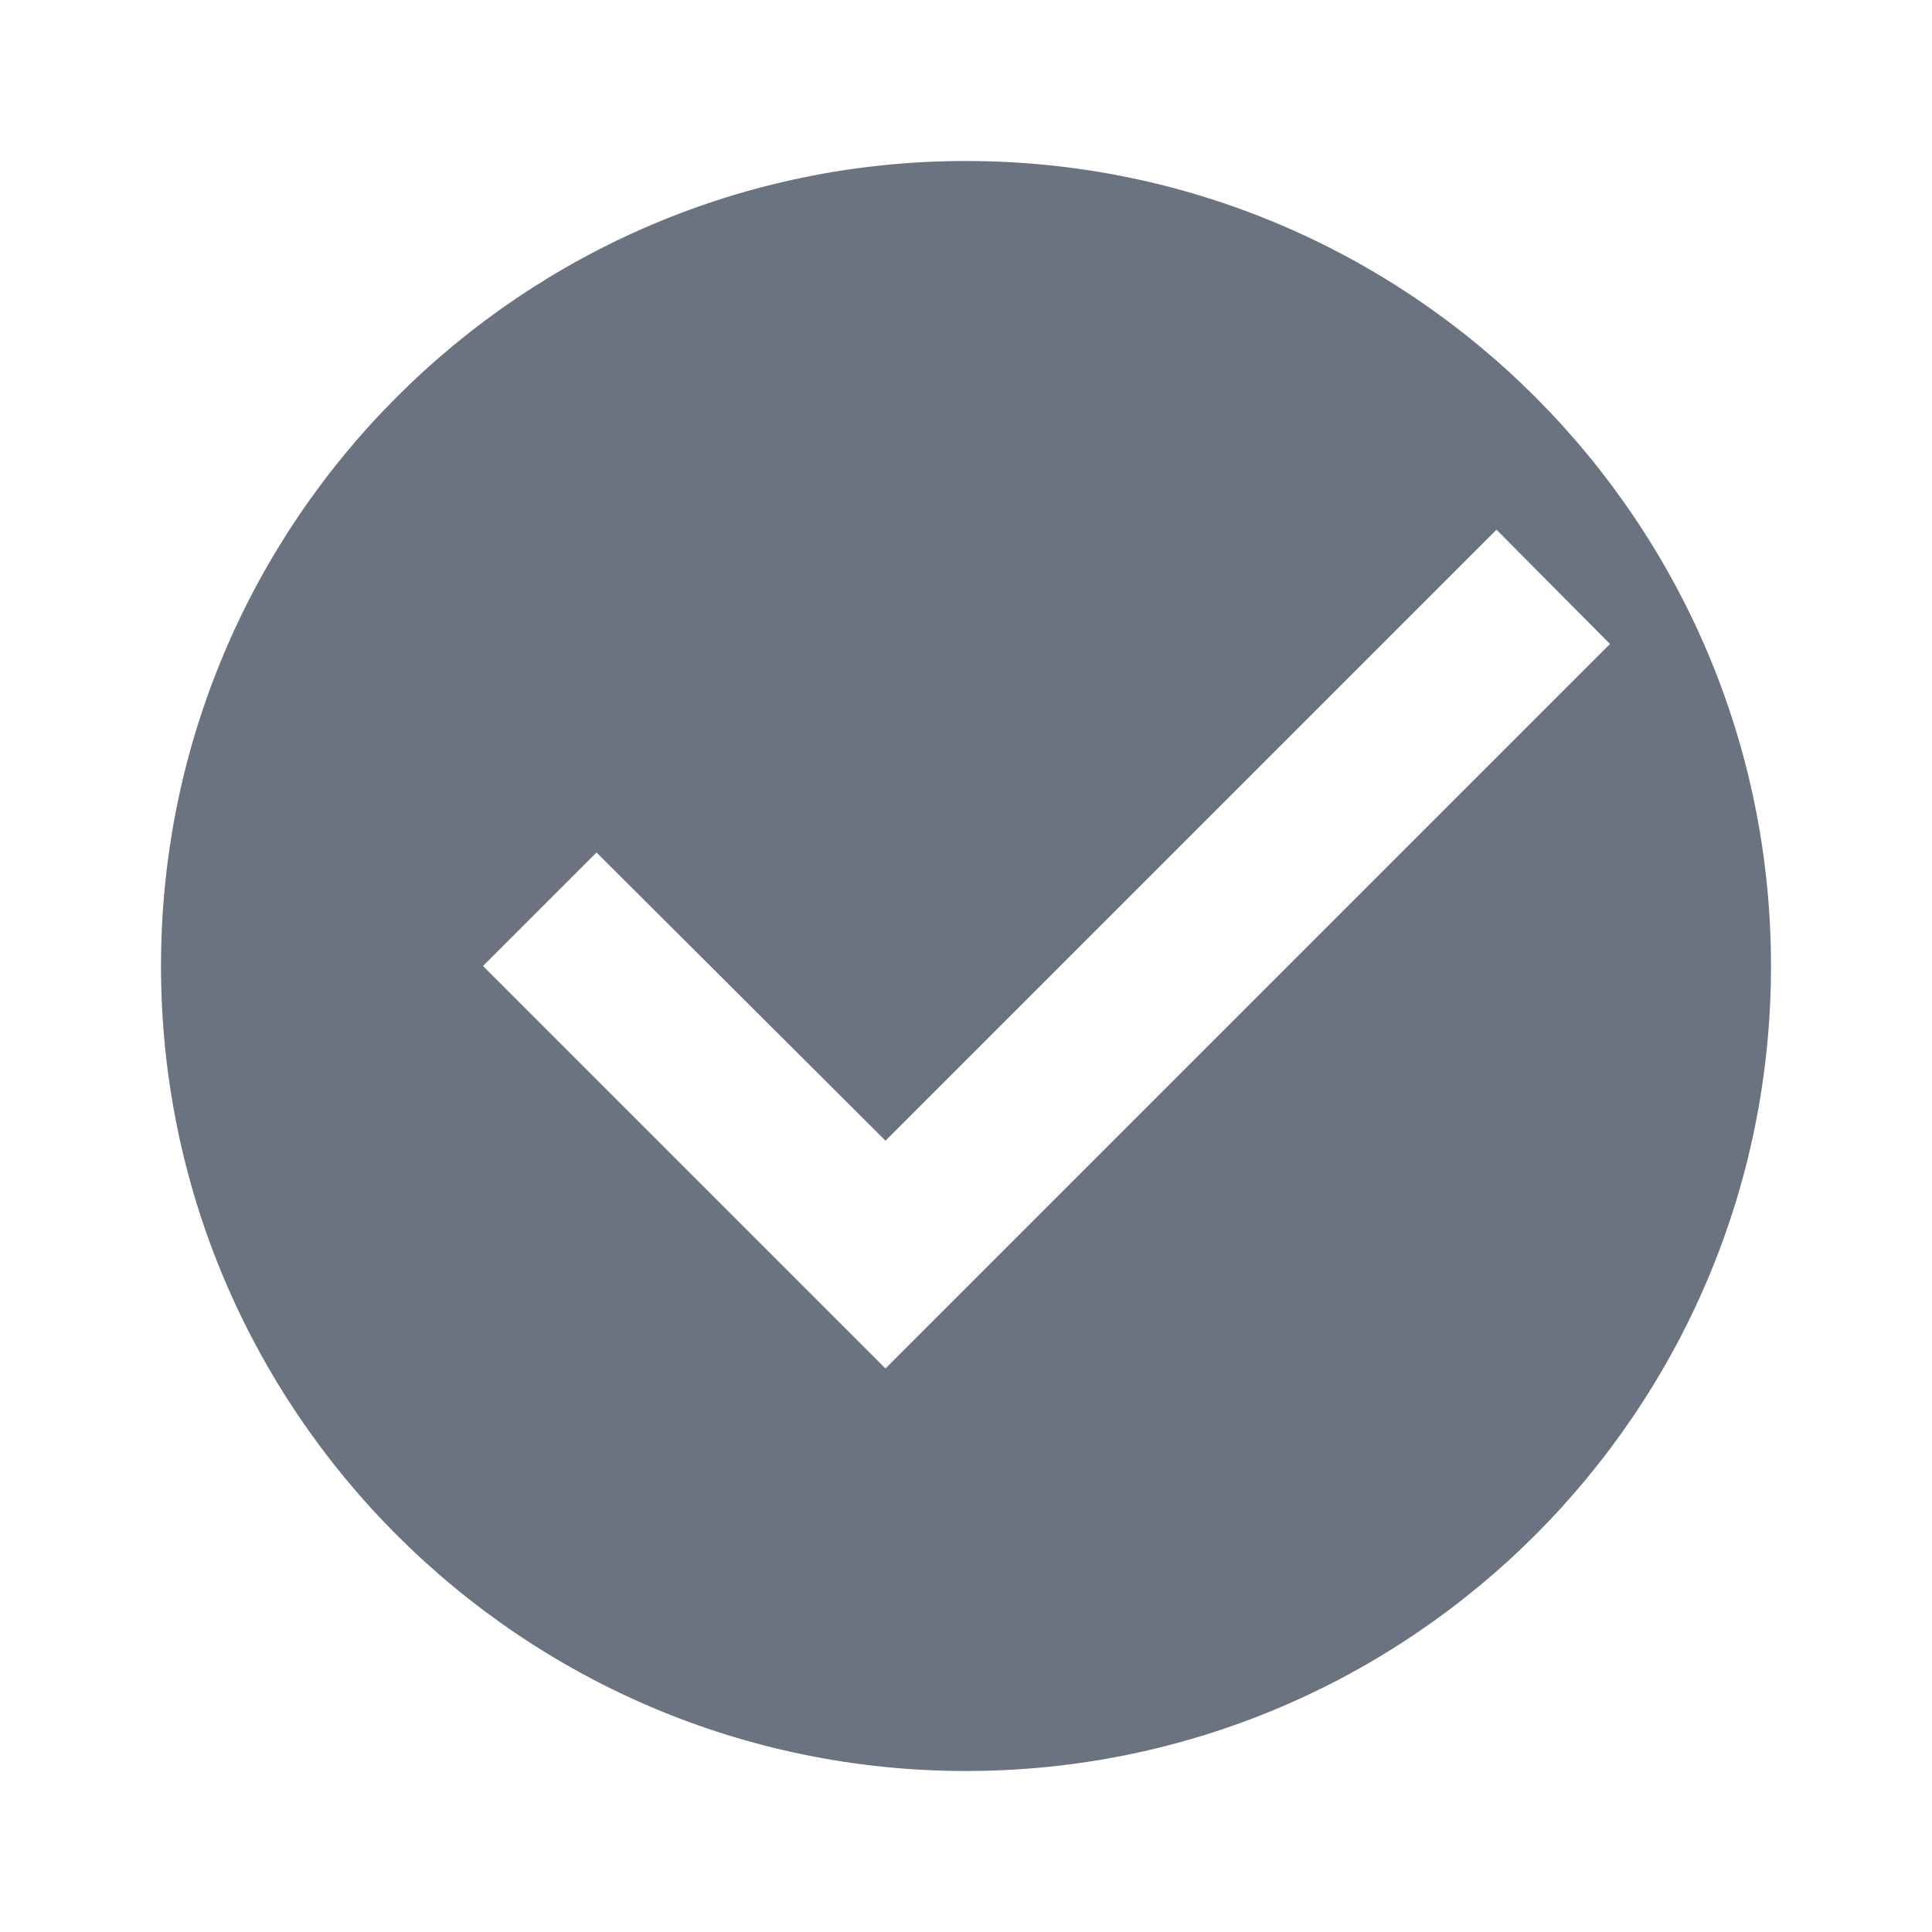
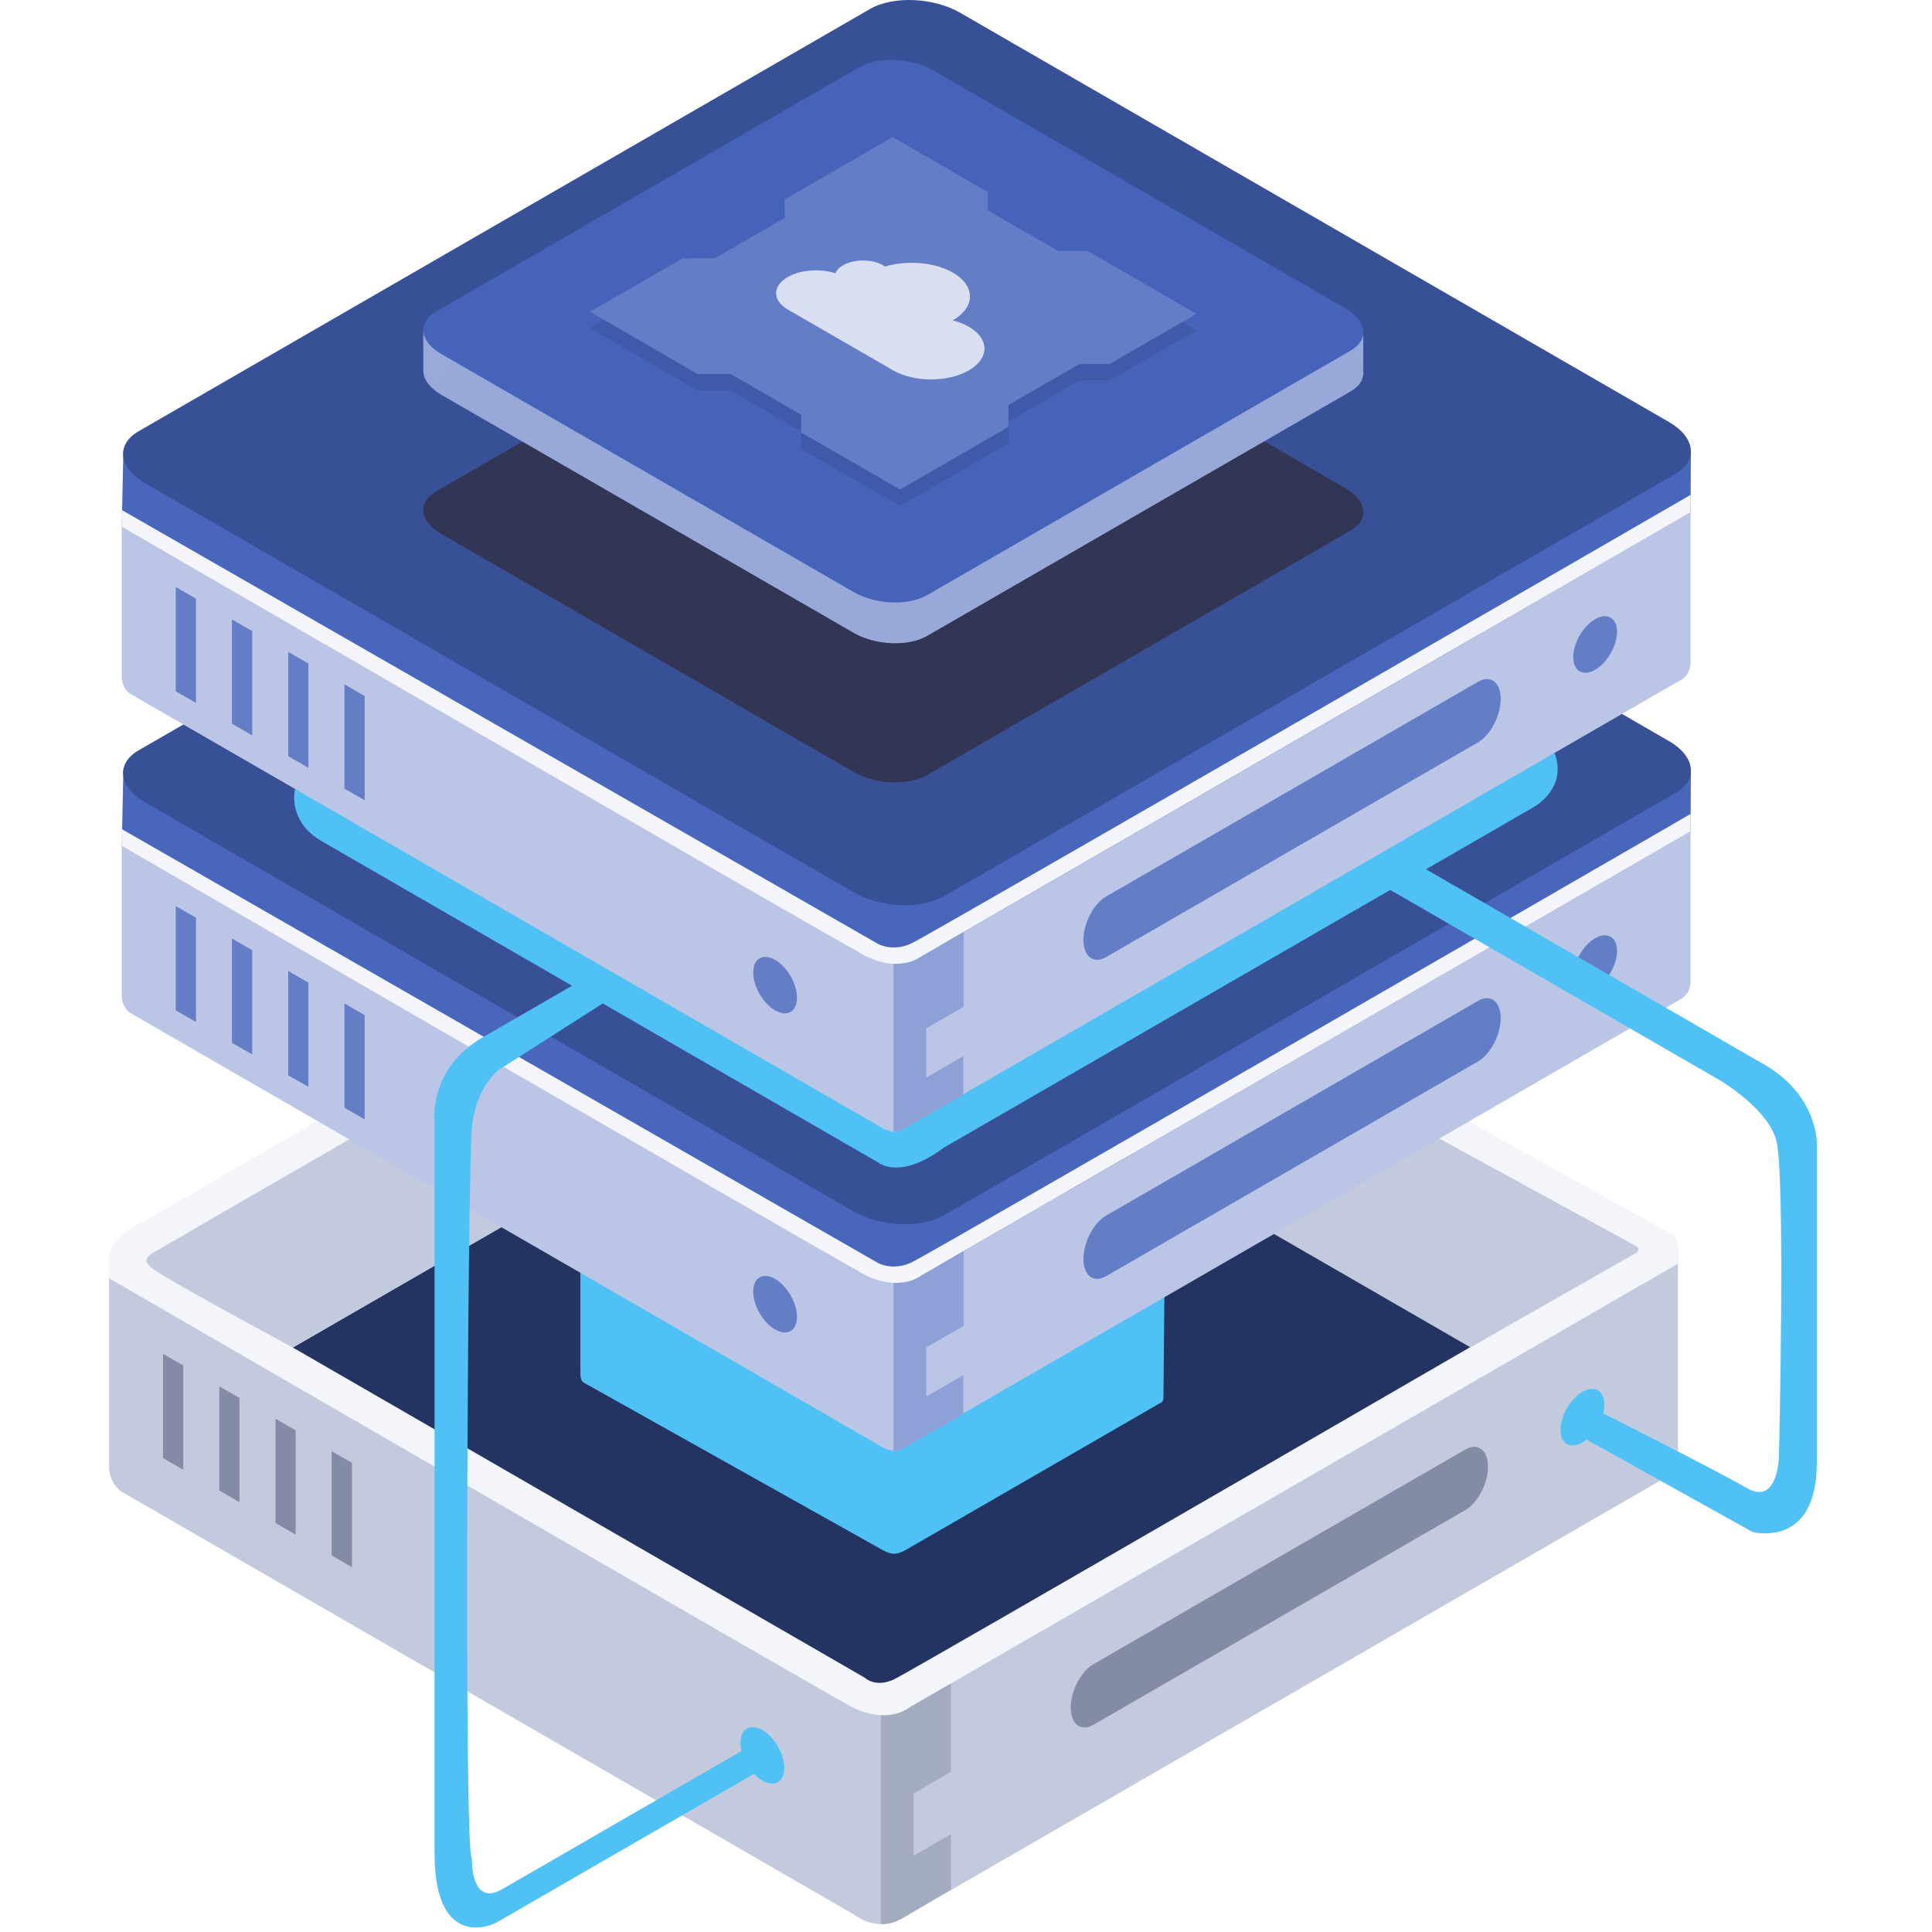
- <svg xmlns="http://www.w3.org/2000/svg" role="img" viewBox="0 0 24 24">
-   <path fill="#6B7280" d="M12 2C6.48 2 2 6.48 2 12s4.48 10 10 10 10-4.48 10-10S17.52 2 12 2zm-1 15l-5-5 1.41-1.41L11 14.17l7.59-7.59L20 8l-9 9z" />
+ <svg xmlns="http://www.w3.org/2000/svg" width="800px" height="800px" viewBox="0 0 1024 1024" class="icon" version="1.1">
+   <path d="M642.286 470.218l-281.557 162.555v273.262l281.557-162.555V470.218z" fill="#4FC1F4" />
+   <path d="M466.861 894.14L67.472 663.553c-5.332-3.078-9.658 0.194-9.658 7.301v106.92c0 4.975 3.03 10.767 6.762 12.924l392.621 226.679c5.332 3.078 9.664-0.194 9.664-7.301v-115.936zM889.335 664.317c0-5.52-3.357-8.059-7.501-5.671L466.861 898.236v110.022c0 8.283 5.041 12.094 11.252 8.507l404.66-233.629c3.623-2.09 6.562-7.713 6.562-12.542v-106.277z" fill="#C4CADD" />
+   <path d="M475.913 529.052l-324.607 187.409 320.765 185.198 324.613-187.416-320.771-185.192z" fill="#243462" />
+   <path d="M448.169 896.934l43.45-3.357 8.065 81.047-28.314 16.348s-3.242 3.375-11.209-1.266-11.991-92.772-11.991-92.772z" fill="#C4CADD" />
+   <path d="M97.126 723.727l-10.719-6.186v55.259l10.719 6.186v-55.259zM126.931 740.935l-10.719-6.186v55.259l10.719 6.186v-55.259zM156.736 758.143l-10.719-6.186v55.259l10.719 6.186v-55.259zM186.535 775.351l-10.719-6.186v55.253l10.719 6.192v-55.259z" fill="#848BA6" />
+   <path d="M404.088 916.989c6.398 3.696 11.597 12.7 11.597 20.086 0 7.392-5.199 10.391-11.597 6.701-6.405-3.696-11.603-12.7-11.603-20.092 0-7.392 5.199-10.391 11.603-6.695z" fill="#4FC1F4" />
+   <path d="M453.046 1014.978s13.639 10.967 27.824-0.109c14.178-11.082 0.648-42.499 0.648-42.499l-28.151 0.091-0.321 42.517z" fill="#C4CADD" />
+   <path d="M466.861 903.09s3.908 0.624 8.368-0.879c2.302-0.776 4.199-1.278 6.477-3.011l22.34-12.973v52.83l-19.813 11.573v32.871l19.813-11.306v29.29l-24.346 14.36s-2.521 1.533-4.987 2.575a16.681 16.681 0 0 1-4.235 1.151c-0.721 0.079-1.424 0.182-2.024 0.218-0.927 0.048-1.594 0.03-1.594 0.03v-116.73z" fill="#A3ABC1" />
+   <path d="M58.42 663.838c1.46-2.418 8.156-0.8 8.156-0.8l391.779 226.194s5.599 5.538 15.572 0.824c9.071-4.284 344.99-199.007 405.987-234.368 6.096-3.539 9.422 4.538 9.422 4.538l-0.018 9.561-407.235 235.113s-11.737 10.228-32.453-1.157C428.919 892.359 57.814 677.526 57.814 677.526s-0.854-11.27 0.606-13.688z" fill="#F3F5FB" />
+   <path d="M467.225 431.603l10.488-4.278 403.988 224.401-0.794 4.429-27.2 14.724L467.225 447.629v-16.026z" fill="#F3F5FB" />
+   <path d="M881.701 651.726s8.216 2.545 7.635 8.98l-4.799 1.89-5.362-4.132-0.86-4.787 3.387-1.951zM69.781 663.335l-0.206-12.155L454.682 428.84l12.542 2.763v15.051L81.523 669.34l-11.743-6.005z" fill="#F3F5FB" />
+   <path d="M454.137 429.155s9.792-7.919 23.576-1.83l-1.709 5.138-9.143 8.731-5.065-1.375-3.951-4.859-3.708-5.805z" fill="#F3F5FB" />
+   <path d="M466.855 444.097l1.672-1.436 398.335 217.626c1.182 0.648 1.509 1.206 1.545 1.842 0.036 0.642-0.224 1.363-1.339 1.993l-87.724 50-312.737-180.557 0.248-89.469z" fill="#C4CADD" />
+   <path d="M464.468 443.14s1.642-1.224 4.06-0.479l-0.036 0.957-1.642 1.357-2.078-0.915-0.303-0.921z" fill="#C4CADD" />
+   <path d="M838.723 737.735c6.405-3.702 11.603-0.697 11.603 6.701 0 7.392-5.199 16.402-11.603 20.098-6.411 3.702-11.609 0.697-11.609-6.701 0-7.392 5.199-16.402 11.609-20.098z" fill="#4FC1F4" />
+   <path d="M788.663 777.387c0-8.858-5.399-12.936-12.04-9.101l-197.068 113.773c-6.647 3.842-12.04 14.148-12.04 23.007 0 8.858 5.393 12.936 12.04 9.101l197.068-113.773c6.641-3.842 12.04-14.148 12.04-23.007z" fill="#848BA6" />
+   <path d="M57.814 671.539s-3.236-14.615 16.281-22.964l-4.054 5.72c21.322 22.861 16.499 26.163-9.598 13.536l-2.63 3.708z" fill="#F3F5FB" />
+   <path d="M155.215 714.208L466.861 534.281V444.673s-0.897-2.405-2.593-1.43c-30.617 17.59-322.941 185.592-383.762 221.147-1.357 0.8-3.217 2.472-2.781 4.393 0.37 1.618 2.842 3.508 3.945 4.241 12.452 8.307 73.546 41.184 73.546 41.184z" fill="#C4CADD" />
+   <path d="M307.609 656.797l310.119-30.671-1.072 113.597c-0.012 0.976 0.036 1.987-0.321 2.684-0.364 0.697-0.454 0.691-1.842 1.491l-133.834 77.266c-2.218 1.285-4.49 2.29-6.665 2.339-2.169 0.042-4.247-0.873-6.374-2.06L311.141 733.797c-2.284-1.278-2.351-1.206-2.939-2.387-0.588-1.182-0.594-2.999-0.594-4.708v-69.904z" fill="#4FC1F4" />
+   <path d="M473.593 684.566L64.546 448.399v79.866c0 3.32 2.018 7.18 4.508 8.616l398.098 229.842c3.551 2.054 6.441-0.127 6.441-4.865V684.566zM896.043 440.661L473.593 684.566v79.866c0 3.314 2.018 4.841 4.508 3.405l413.434-238.694c2.49-1.436 4.508-5.302 4.508-8.616V440.661z" fill="#BBC6E6" />
+   <path d="M471.539 645.964l2.054 38.603 422.45-243.905 0.164-32.162-424.668 237.464z" fill="#4867BC" />
+   <path d="M65.37 408.021l-0.824 40.378 409.047 236.167v-37.397L65.37 408.021z" fill="#4867BC" />
+   <path d="M508.893 175.877c-14.136-8.162-35.549-9.046-47.789-1.981L73.507 397.672c-12.239 7.071-10.7 19.432 3.429 27.593l375.625 216.863c14.13 8.162 35.549 9.052 47.789 1.981l387.598-223.777c12.239-7.065 10.7-19.432-3.436-27.593L508.893 175.877z" fill="#375096" />
+   <path d="M454.9 673.805l43.45-3.357 8.065 81.041-28.314 16.348s-3.242 3.381-11.209-1.26c-7.968-4.647-11.991-92.772-11.991-92.772z" fill="#BBC6E6" />
+   <path d="M64.34 439.322l401.037 230.09s7.816 4.405 17.79-0.303c9.979-4.714 412.925-237.719 412.925-237.719l-0.048 9.27-407.229 235.113s-11.737 10.228-32.453-1.157c-20.71-11.385-391.815-226.218-391.815-226.218l-0.206-9.077z" fill="#F3F5FB" />
+   <path d="M103.857 486.408l-10.719-6.186v55.259l10.719 6.186v-55.259zM133.662 503.616l-10.719-6.186v55.259l10.719 6.186v-55.259zM163.467 520.824l-10.719-6.186v55.253l10.719 6.192v-55.259zM193.266 538.032l-10.719-6.192v55.259l10.719 6.186v-55.253zM410.814 677.871c6.405 3.696 11.603 12.694 11.603 20.086 0 7.392-5.199 10.391-11.603 6.695-6.398-3.696-11.597-12.694-11.597-20.086 0-7.392 5.199-10.391 11.597-6.695zM845.455 497.302c6.405-3.702 11.603-0.697 11.603 6.701 0 7.392-5.199 16.402-11.603 20.098-6.411 3.702-11.609 0.697-11.609-6.701 0-7.392 5.199-16.402 11.609-20.098z" fill="#637DC6" />
+   <path d="M473.593 679.961s4.247 0.212 8.701-0.976c2.302-0.618 4.241-1.836 6.52-3.211l21.964-12.682v39.627l-19.813 11.434v26.06l19.601-11.318v20.589l-33.174 18.85s-0.357 0.194-0.794 0.351c-0.364 0.121-0.782 0.206-1.066 0.254-0.612 0.103-1.939 0.048-1.939 0.048V679.961z" fill="#8EA1D6" />
+   <path d="M795.394 539.607c0-8.865-5.399-12.942-12.04-9.101L586.287 644.279c-6.647 3.835-12.04 14.142-12.04 23.007 0 8.858 5.393 12.936 12.04 9.101l197.068-113.779c6.641-3.835 12.04-14.142 12.04-23.001z" fill="#637DC6" />
+   <path d="M722.581 386.577v21.134l-14.627 6.756-2.945-19.226 17.572-8.665z" fill="#98AADA" />
+   <path d="M494.418 267.588c-11.494-6.635-28.908-7.356-38.863-1.612L231.069 395.587c-9.949 5.744-8.701 15.796 2.793 22.431l218.657 126.242c11.488 6.635 28.902 7.356 38.857 1.612l224.485-129.605c9.949-5.75 8.701-15.802-2.793-22.437L494.418 267.588z" fill="#98A9D9" />
+   <path d="M224.356 383.596v20.959l8.822 7.756 8.537-16.96-17.359-11.755z" fill="#98AADA" />
+   <path d="M494.418 245.975c-11.494-6.635-28.908-7.356-38.863-1.612l-224.485 129.605c-9.949 5.75-8.701 15.802 2.793 22.437l218.657 126.242c11.488 6.635 28.902 7.356 38.857 1.612l224.485-129.611c9.949-5.744 8.701-15.796-2.793-22.431L494.418 245.975z" fill="#4463B9" />
+   <path d="M473.102 290.122l50.412 29.108v9.701l37.282 21.528h15.62l57.768 33.356-46.116 26.624h-15.984l-37.603 21.71v11.621l-57.453 33.174-52.412-30.259v-9.41l-37.343-21.558h-17.584l-56.944-33.016 48.97-28.272 17.329-0.151 36.864-21.286-0.048-9.822 57.241-33.047z" fill="#3E5AA9" />
+   <path d="M473.102 281.457l50.412 29.102v9.707l37.282 21.528h15.62l57.768 33.35-46.116 26.63h-15.984l-37.603 21.71v11.621l-57.453 33.174-52.412-30.265v-9.404l-37.343-21.558h-17.584l-56.944-33.016 48.97-28.272 17.329-0.158 36.864-21.28-0.048-9.822 57.241-33.047z" fill="#637DC6" />
+   <path d="M417.515 355.652c8.216-4.744 21.565-4.744 29.781 0 8.216 4.744 8.216 12.445 0 17.19-8.216 4.75-21.565 4.75-29.781 0-8.222-4.744-8.222-12.445 0-17.19z" fill="#D9DFF1" />
+   <path d="M446.805 349.423c5.859-3.381 15.378-3.381 21.237 0 5.859 3.381 5.859 8.877 0 12.258s-15.378 3.381-21.237 0c-5.859-3.381-5.859-8.877 0-12.258z" fill="#D9DFF1" />
+   <path d="M461.299 353.313c12.07-6.968 31.671-6.968 43.741 0 12.076 6.974 12.076 18.287 0 25.261-12.07 6.968-31.671 6.968-43.741 0-12.076-6.974-12.076-18.287 0-25.261z" fill="#D9DFF1" />
+   <path d="M473.417 381.979c11.064-6.386 29.023-6.386 40.081 0 11.058 6.386 11.058 16.754 0 23.14-11.058 6.386-29.017 6.386-40.081 0-11.058-6.386-11.058-16.754 0-23.14z" fill="#D9DFF1" />
+   <path d="M447.296 355.652l-29.781 17.19 55.902 32.277 29.781-17.19-55.902-32.277z" fill="#D9DFF1" />
+   <path d="M156.378 418.176s-4.35 17.002 14.051 27.63l295.135 170.395s11.421 9.519 34.507-7.81l312.283-180.296s18.795-9.701 11.603-29.06L473.593 580.907 156.378 418.176z" fill="#4FC1F4" />
+   <path d="M473.593 515.443L64.546 279.282v79.866c0 3.314 2.018 7.174 4.508 8.61l398.098 229.842c3.551 2.054 6.441-0.127 6.441-4.865V515.443zM896.043 271.538L473.593 515.443v79.866c0 3.32 2.018 4.847 4.508 3.411l413.434-238.7c2.49-1.436 4.508-5.296 4.508-8.616V271.538z" fill="#BBC6E6" />
+   <path d="M471.539 476.841l2.054 38.603 422.45-243.905 0.164-32.162-424.668 237.464z" fill="#4867BC" />
+   <path d="M65.37 238.898l-0.824 40.384 409.047 236.161v-37.397L65.37 238.898z" fill="#4867BC" />
+   <path d="M508.893 6.754C494.757-1.408 473.344-2.293 461.105 4.772L73.507 228.555c-12.239 7.065-10.7 19.432 3.429 27.587L452.562 473.011c14.13 8.156 35.549 9.046 47.789 1.981l387.598-223.783c12.239-7.065 10.7-19.432-3.436-27.587L508.893 6.754z" fill="#375096" />
+   <path d="M454.9 504.682l43.45-3.357 8.065 81.041-28.314 16.354s-3.242 3.375-11.209-1.266-11.991-92.772-11.991-92.772z" fill="#BBC6E6" />
+   <path d="M64.34 270.199l401.037 230.096s7.816 4.405 17.79-0.309c9.979-4.708 412.925-237.713 412.925-237.713l-0.048 9.264-407.229 235.113s-11.737 10.228-32.453-1.157C435.65 494.109 64.546 279.282 64.546 279.282l-0.206-9.083z" fill="#F3F5FB" />
+   <path d="M103.857 317.285l-10.719-6.186v55.259l10.719 6.186v-55.259zM133.662 334.493l-10.719-6.186v55.259l10.719 6.186v-55.259zM163.467 351.701l-10.719-6.186v55.259l10.719 6.186v-55.259zM193.266 368.909l-10.719-6.186v55.253l10.719 6.192v-55.259zM410.814 508.748c6.405 3.696 11.603 12.694 11.603 20.086 0 7.392-5.199 10.391-11.603 6.695-6.398-3.696-11.597-12.694-11.597-20.086 0-7.392 5.199-10.391 11.597-6.695zM845.455 328.179c6.405-3.696 11.603-0.697 11.603 6.701s-5.199 16.402-11.603 20.104c-6.411 3.696-11.609 0.691-11.609-6.701 0-7.398 5.199-16.408 11.609-20.104z" fill="#637DC6" />
+   <path d="M473.593 510.839s4.247 0.218 8.701-0.976c2.302-0.612 4.241-1.836 6.52-3.211l21.964-12.676v39.621l-19.813 11.44v26.054l19.601-11.312v20.589l-33.174 18.85s-0.357 0.194-0.794 0.345a6.847 6.847 0 0 1-1.066 0.254c-0.612 0.109-1.939 0.055-1.939 0.055V510.839z" fill="#8EA1D6" />
+   <path d="M795.394 370.484c0-8.858-5.399-12.936-12.04-9.101L586.287 475.156c-6.647 3.842-12.04 14.148-12.04 23.007 0 8.858 5.393 12.936 12.04 9.101l197.068-113.779c6.641-3.835 12.04-14.142 12.04-23.001z" fill="#637DC6" />
+   <path d="M494.418 132.511c-11.494-6.641-28.908-7.362-38.863-1.612l-224.485 129.605c-9.949 5.744-8.701 15.796 2.793 22.437L452.519 409.178c11.488 6.635 28.902 7.362 38.857 1.612l224.485-129.605c9.949-5.744 8.701-15.802-2.793-22.437L494.418 132.511z" fill="#323654" />
+   <path d="M722.581 177.773v21.134l-14.627 6.756-2.945-19.232 17.572-8.659z" fill="#98AADA" />
+   <path d="M494.418 58.784c-11.494-6.635-28.908-7.356-38.863-1.612l-224.485 129.605c-9.949 5.75-8.701 15.802 2.793 22.437l218.657 126.242c11.488 6.635 28.902 7.356 38.857 1.606l224.485-129.605c9.949-5.744 8.701-15.796-2.793-22.431L494.418 58.784z" fill="#98A9D9" />
+   <path d="M224.356 174.792v20.959l8.822 7.756 8.537-16.96-17.359-11.755z" fill="#98AADA" />
+   <path d="M494.418 37.171c-11.494-6.635-28.908-7.356-38.863-1.612l-224.485 129.605c-9.949 5.75-8.701 15.802 2.793 22.437l218.657 126.236c11.488 6.641 28.902 7.362 38.857 1.612l224.485-129.605c9.949-5.744 8.701-15.796-2.793-22.437L494.418 37.171z" fill="#4463B9" />
+   <path d="M473.102 81.318l50.412 29.102v9.707l37.282 21.528h15.62l57.768 33.35-46.116 26.624h-15.984L534.481 223.344v11.621l-57.453 33.168-52.412-30.259v-9.404l-37.343-21.558h-17.584l-56.944-33.016 48.97-28.272 17.329-0.158 36.864-21.28-0.048-9.822 57.241-33.047z" fill="#3E5AA9" />
+   <path d="M473.102 72.653l50.412 29.102v9.707l37.282 21.528h15.62l57.768 33.35-46.116 26.624h-15.984l-37.603 21.71v11.628l-57.453 33.168-52.412-30.259v-9.404l-37.343-21.558h-17.584l-56.944-33.016 48.97-28.272 17.329-0.158 36.864-21.286-0.048-9.816 57.241-33.047z" fill="#637DC6" />
+   <path d="M417.515 146.841c8.216-4.744 21.565-4.744 29.781 0 8.216 4.75 8.216 12.452 0 17.196-8.216 4.744-21.565 4.744-29.781 0-8.222-4.744-8.222-12.445 0-17.196z" fill="#D9DFF1" />
+   <path d="M446.805 140.618c5.859-3.387 15.378-3.387 21.237 0 5.859 3.381 5.859 8.871 0 12.258-5.859 3.381-15.378 3.381-21.237 0-5.859-3.387-5.859-8.877 0-12.258z" fill="#D9DFF1" />
+   <path d="M461.299 144.508c12.07-6.968 31.671-6.968 43.741 0 12.076 6.968 12.076 18.287 0 25.255-12.07 6.974-31.671 6.974-43.741 0-12.076-6.968-12.076-18.287 0-25.255z" fill="#D9DFF1" />
+   <path d="M473.417 173.174c11.064-6.386 29.023-6.386 40.081 0 11.058 6.386 11.058 16.754 0 23.14-11.058 6.386-29.017 6.386-40.081 0-11.058-6.386-11.058-16.754 0-23.14z" fill="#D9DFF1" />
+   <path d="M447.296 146.841l-29.781 17.196 55.902 32.277 29.781-17.196-55.902-32.277z" fill="#D9DFF1" />
+   <path d="M829.325 756.561l99.558 55.417s34.046 9.155 34.046-36.646V605.458s0.261-24.994-27.836-41.22L748.006 456.227l-18.971 10.955 183.035 105.672s24.909 14.796 29.381 31.526c4.981 18.62 1.442 167.045 1.442 167.045s-0.248 26.969-17.038 17.275c-16.79-9.689-80.114-41.614-80.114-41.614l-16.414 9.477zM397.551 923.8l15.227 8.792-150.043 86.622s-32.41 16.39-32.41-36.997v-388.331s-3.139-27.521 25.406-44.002l57.065-32.944 15.772 9.101-63.979 40.857s-12.482 8.58-14.518 31.223c-2.169 24.115-4.254 388.985 0 386.277 0 0-1.006 26.787 16.087 16.917l125.788-72.625 5.605-4.89z" fill="#4FC1F4" />
</svg>
